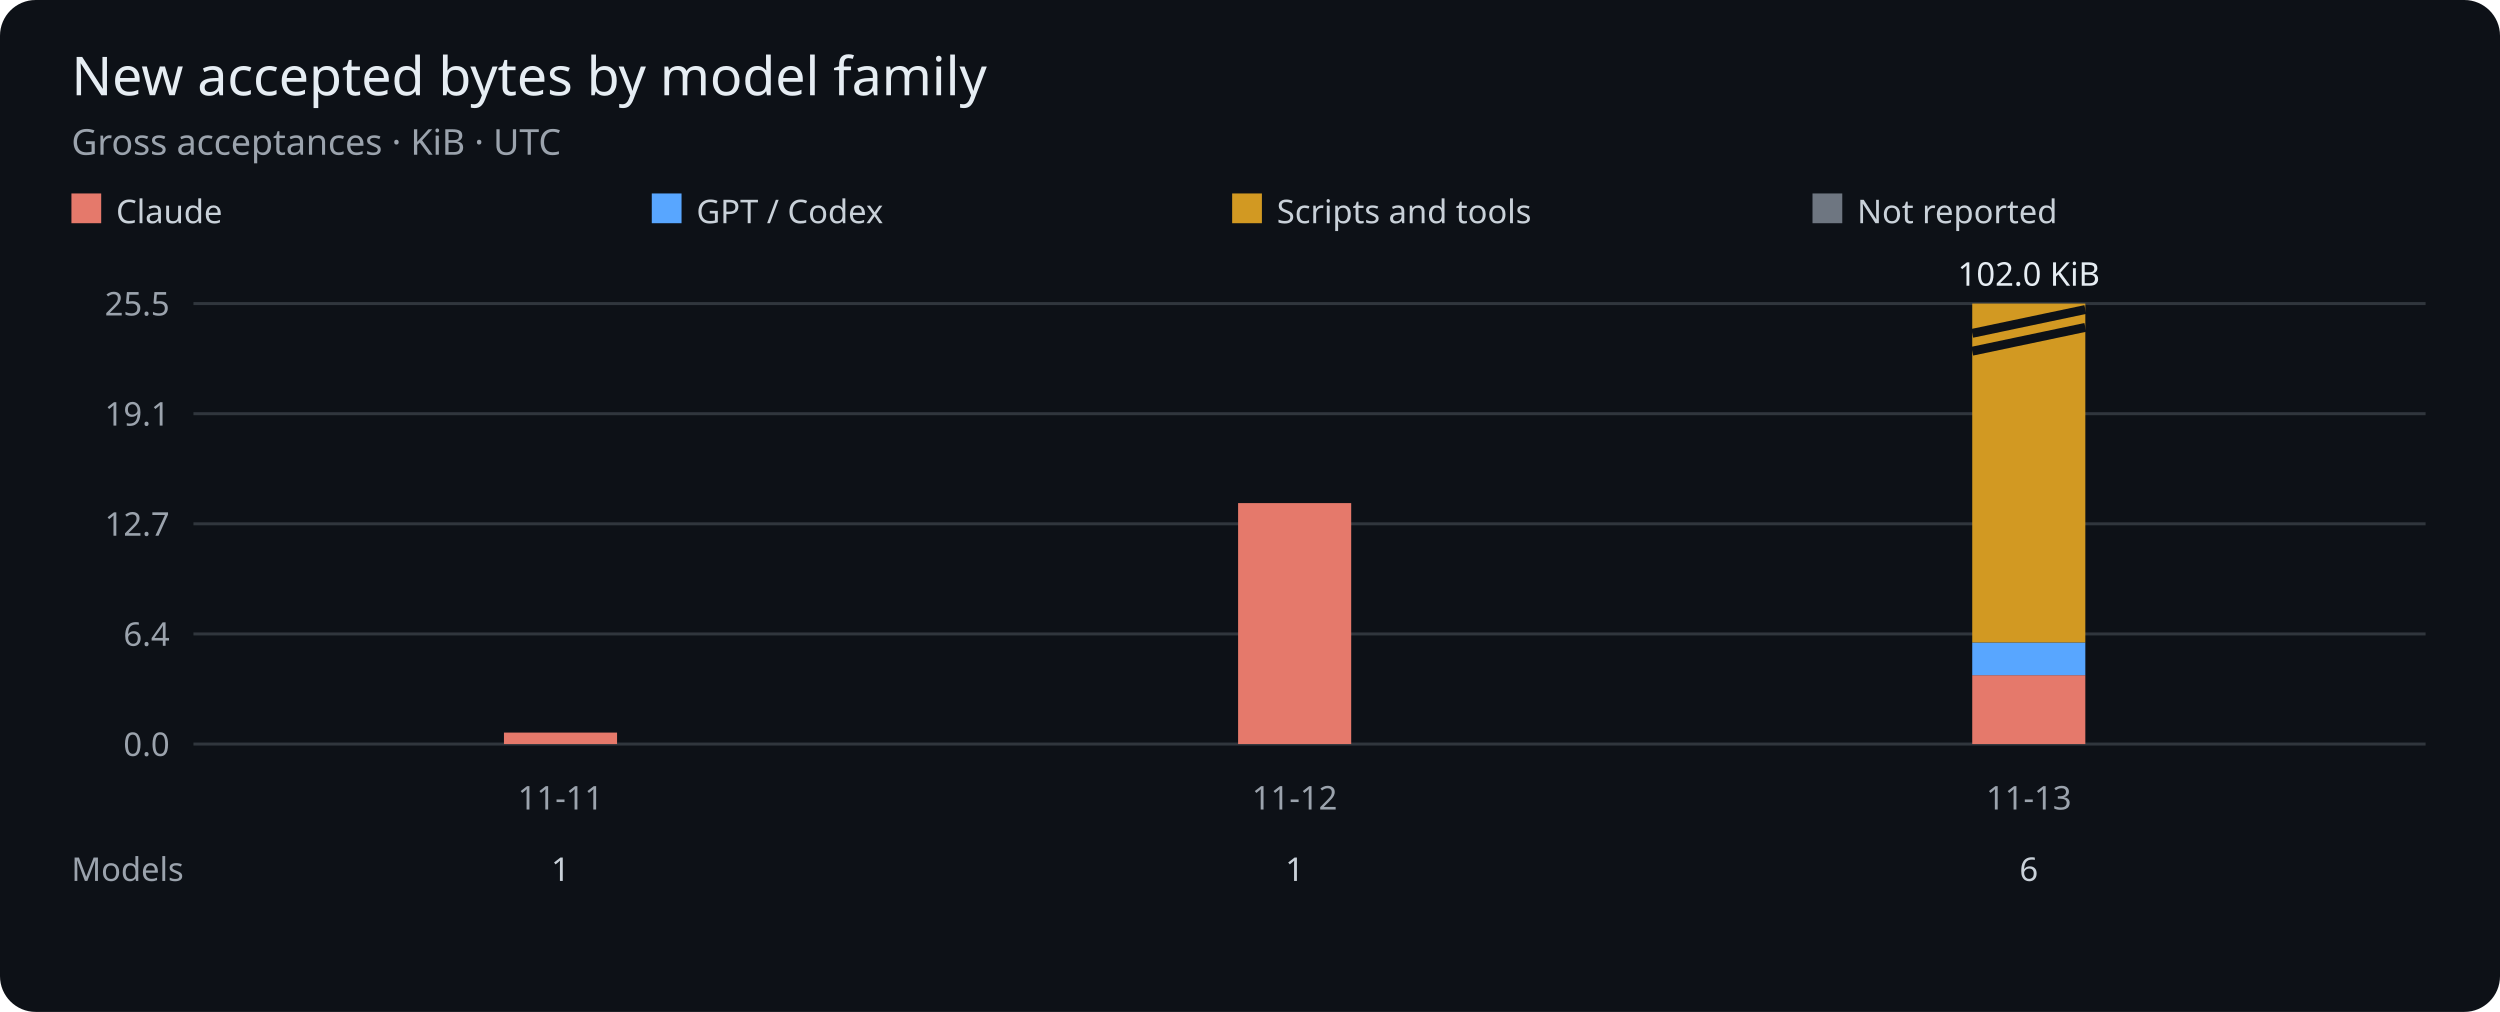
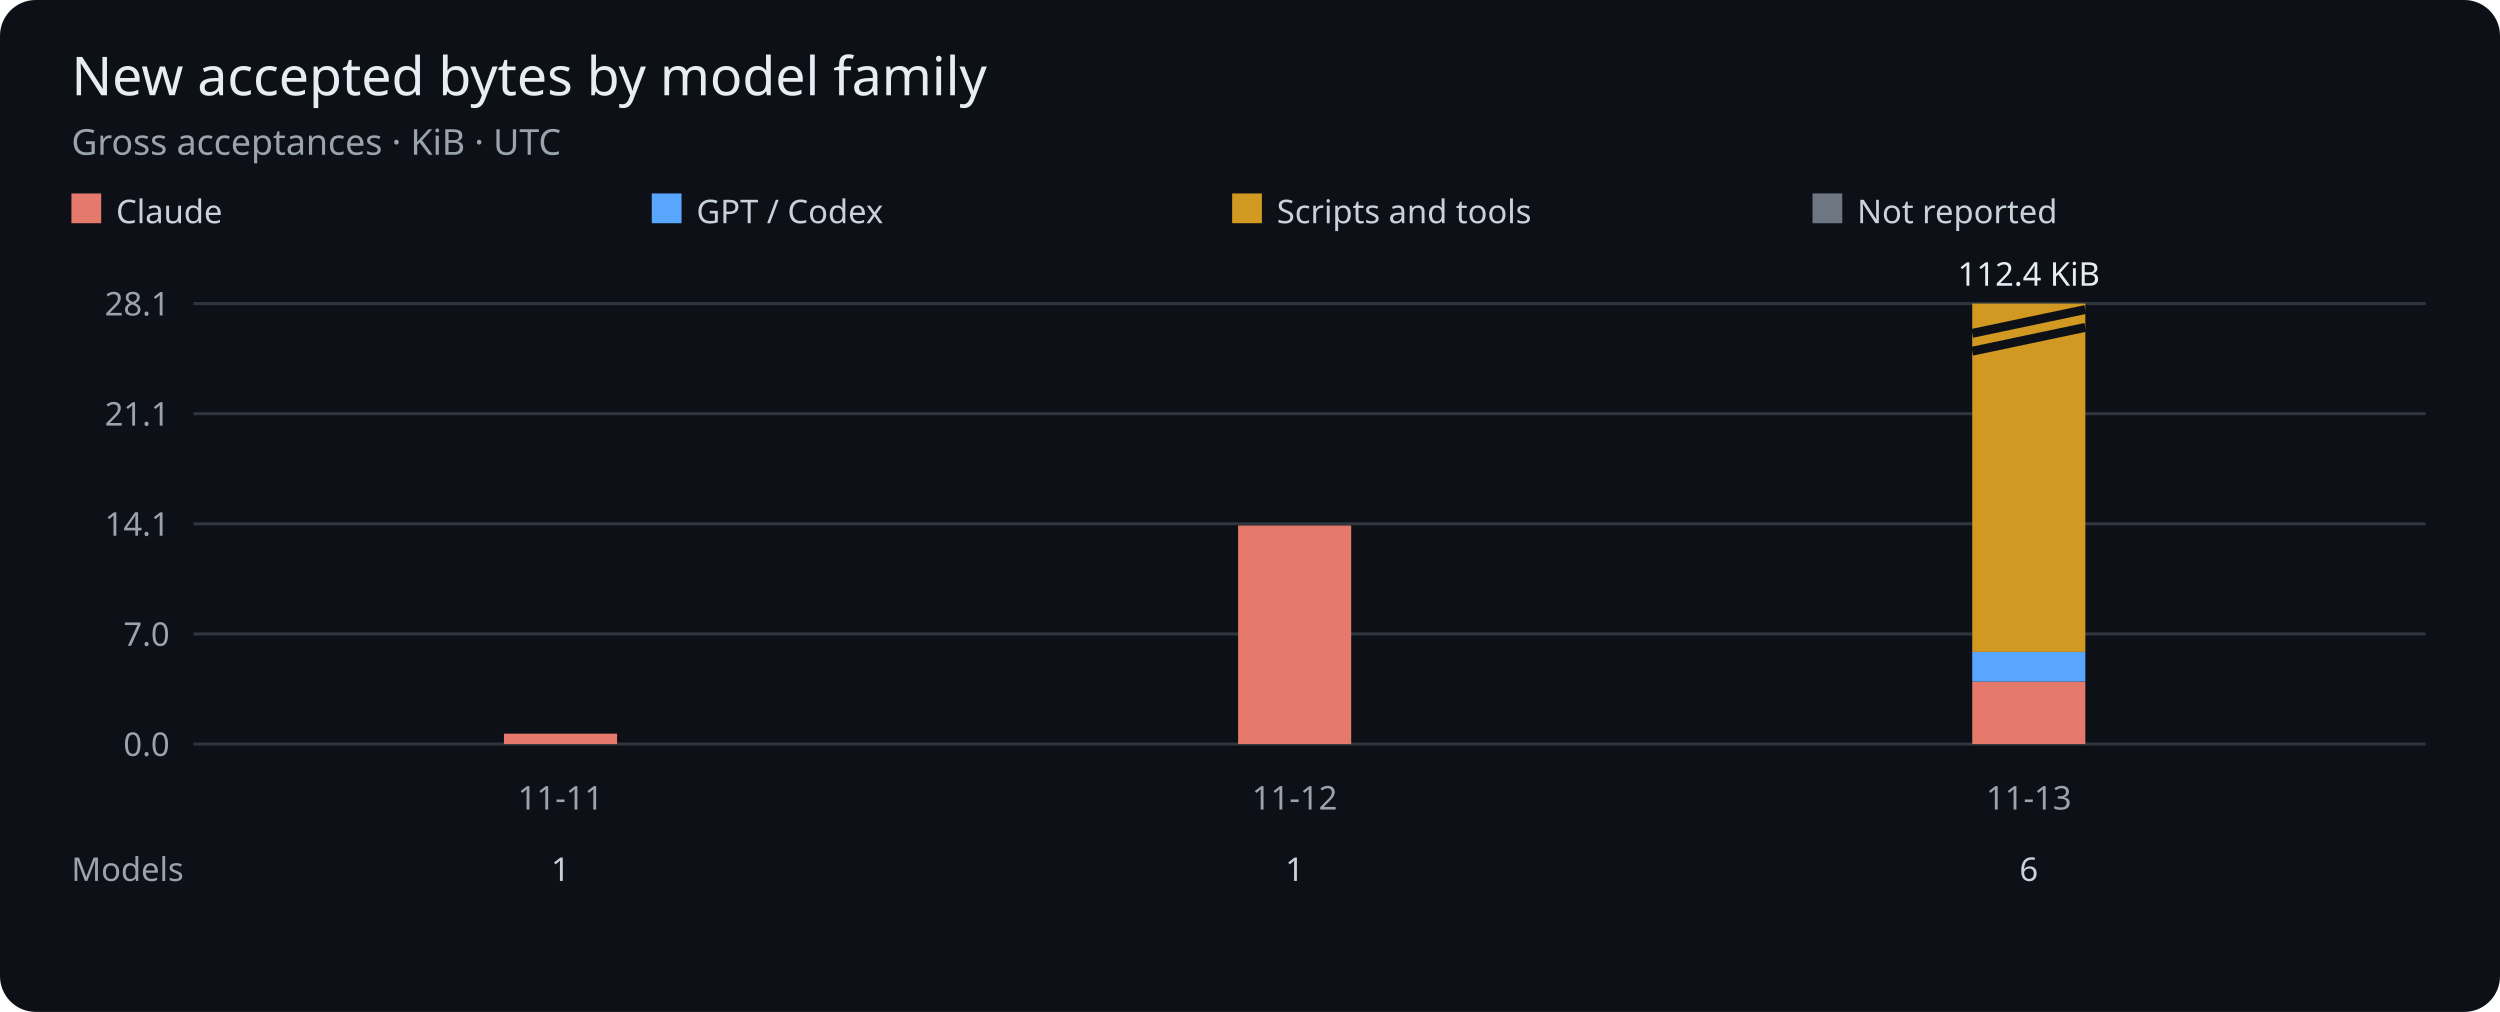
<svg xmlns="http://www.w3.org/2000/svg" viewBox="0 0 840 340" role="img" aria-label="Gross accepted bytes per UTC day by model family">
  <rect width="840" height="340" rx="12" fill="#0d1117" />
  <g font-family="sans-serif">
    <text x="24" y="32" fill="#e6edf3" font-size="18">New accepted bytes by model family</text>
    <text x="24" y="52" fill="#9ba3ad" font-size="12">Gross acceptances · KiB · UTC</text>
    <rect x="24" y="65" width="10" height="10" fill="#e5796b" />
    <text x="39" y="75" fill="#c9d1d9" font-size="11">Claude</text>
    <rect x="219" y="65" width="10" height="10" fill="#58a6ff" />
    <text x="234" y="75" fill="#c9d1d9" font-size="11">GPT / Codex</text>
    <rect x="414" y="65" width="10" height="10" fill="#d29922" />
    <text x="429" y="75" fill="#c9d1d9" font-size="11">Scripts and tools</text>
    <rect x="609" y="65" width="10" height="10" fill="#6e7681" />
    <text x="624" y="75" fill="#c9d1d9" font-size="11">Not reported</text>
    <path d="M65 250H815" stroke="#30363d" />
    <text x="57" y="254" fill="#9ba3ad" font-size="11" text-anchor="end">0.0</text>
    <path d="M65 213H815" stroke="#30363d" />
-     <text x="57" y="217" fill="#9ba3ad" font-size="11" text-anchor="end">6.4</text>
+     <text x="57" y="217" fill="#9ba3ad" font-size="11" text-anchor="end">7.0</text>
    <path d="M65 176H815" stroke="#30363d" />
-     <text x="57" y="180" fill="#9ba3ad" font-size="11" text-anchor="end">12.7</text>
+     <text x="57" y="180" fill="#9ba3ad" font-size="11" text-anchor="end">14.1</text>
    <path d="M65 139H815" stroke="#30363d" />
-     <text x="57" y="143" fill="#9ba3ad" font-size="11" text-anchor="end">19.1</text>
+     <text x="57" y="143" fill="#9ba3ad" font-size="11" text-anchor="end">21.1</text>
    <path d="M65 102H815" stroke="#30363d" />
-     <text x="57" y="106" fill="#9ba3ad" font-size="11" text-anchor="end">25.5</text>
-     <rect x="169.33" y="246.15" width="38.00" height="3.85" fill="#e5796b" />
+     <text x="57" y="106" fill="#9ba3ad" font-size="11" text-anchor="end">28.1</text>
+     <rect x="169.33" y="246.51" width="38.00" height="3.49" fill="#e5796b" />
    <text x="188.33" y="272" fill="#9ba3ad" font-size="11" text-anchor="middle">11-11</text>
    <text x="188.33" y="296" fill="#c9d1d9" font-size="11" text-anchor="middle">1</text>
-     <rect x="416.00" y="169.04" width="38.00" height="80.96" fill="#e5796b" />
+     <rect x="416.00" y="176.57" width="38.00" height="73.43" fill="#e5796b" />
    <text x="435.00" y="272" fill="#9ba3ad" font-size="11" text-anchor="middle">11-12</text>
    <text x="435.00" y="296" fill="#c9d1d9" font-size="11" text-anchor="middle">1</text>
-     <rect x="662.67" y="226.86" width="38.00" height="23.14" fill="#e5796b" />
-     <rect x="662.67" y="215.87" width="38.00" height="10.99" fill="#58a6ff" />
-     <rect x="662.67" y="102.00" width="38.00" height="113.87" fill="#d29922" />
+     <rect x="662.67" y="229.01" width="38.00" height="20.99" fill="#e5796b" />
+     <rect x="662.67" y="219.04" width="38.00" height="9.97" fill="#58a6ff" />
+     <rect x="662.67" y="102.00" width="38.00" height="117.04" fill="#d29922" />
    <path d="M662.67 112 l38.00 -8 M662.67 118 l38.00 -8" stroke="#0d1117" stroke-width="3" />
-     <text x="681.67" y="96" fill="#e6edf3" font-size="11" text-anchor="middle">102.0 KiB</text>
+     <text x="681.67" y="96" fill="#e6edf3" font-size="11" text-anchor="middle">112.4 KiB</text>
    <text x="681.67" y="272" fill="#9ba3ad" font-size="11" text-anchor="middle">11-13</text>
    <text x="681.67" y="296" fill="#c9d1d9" font-size="11" text-anchor="middle">6</text>
    <text x="24" y="296" fill="#9ba3ad" font-size="11">Models</text>
  </g>
</svg>
